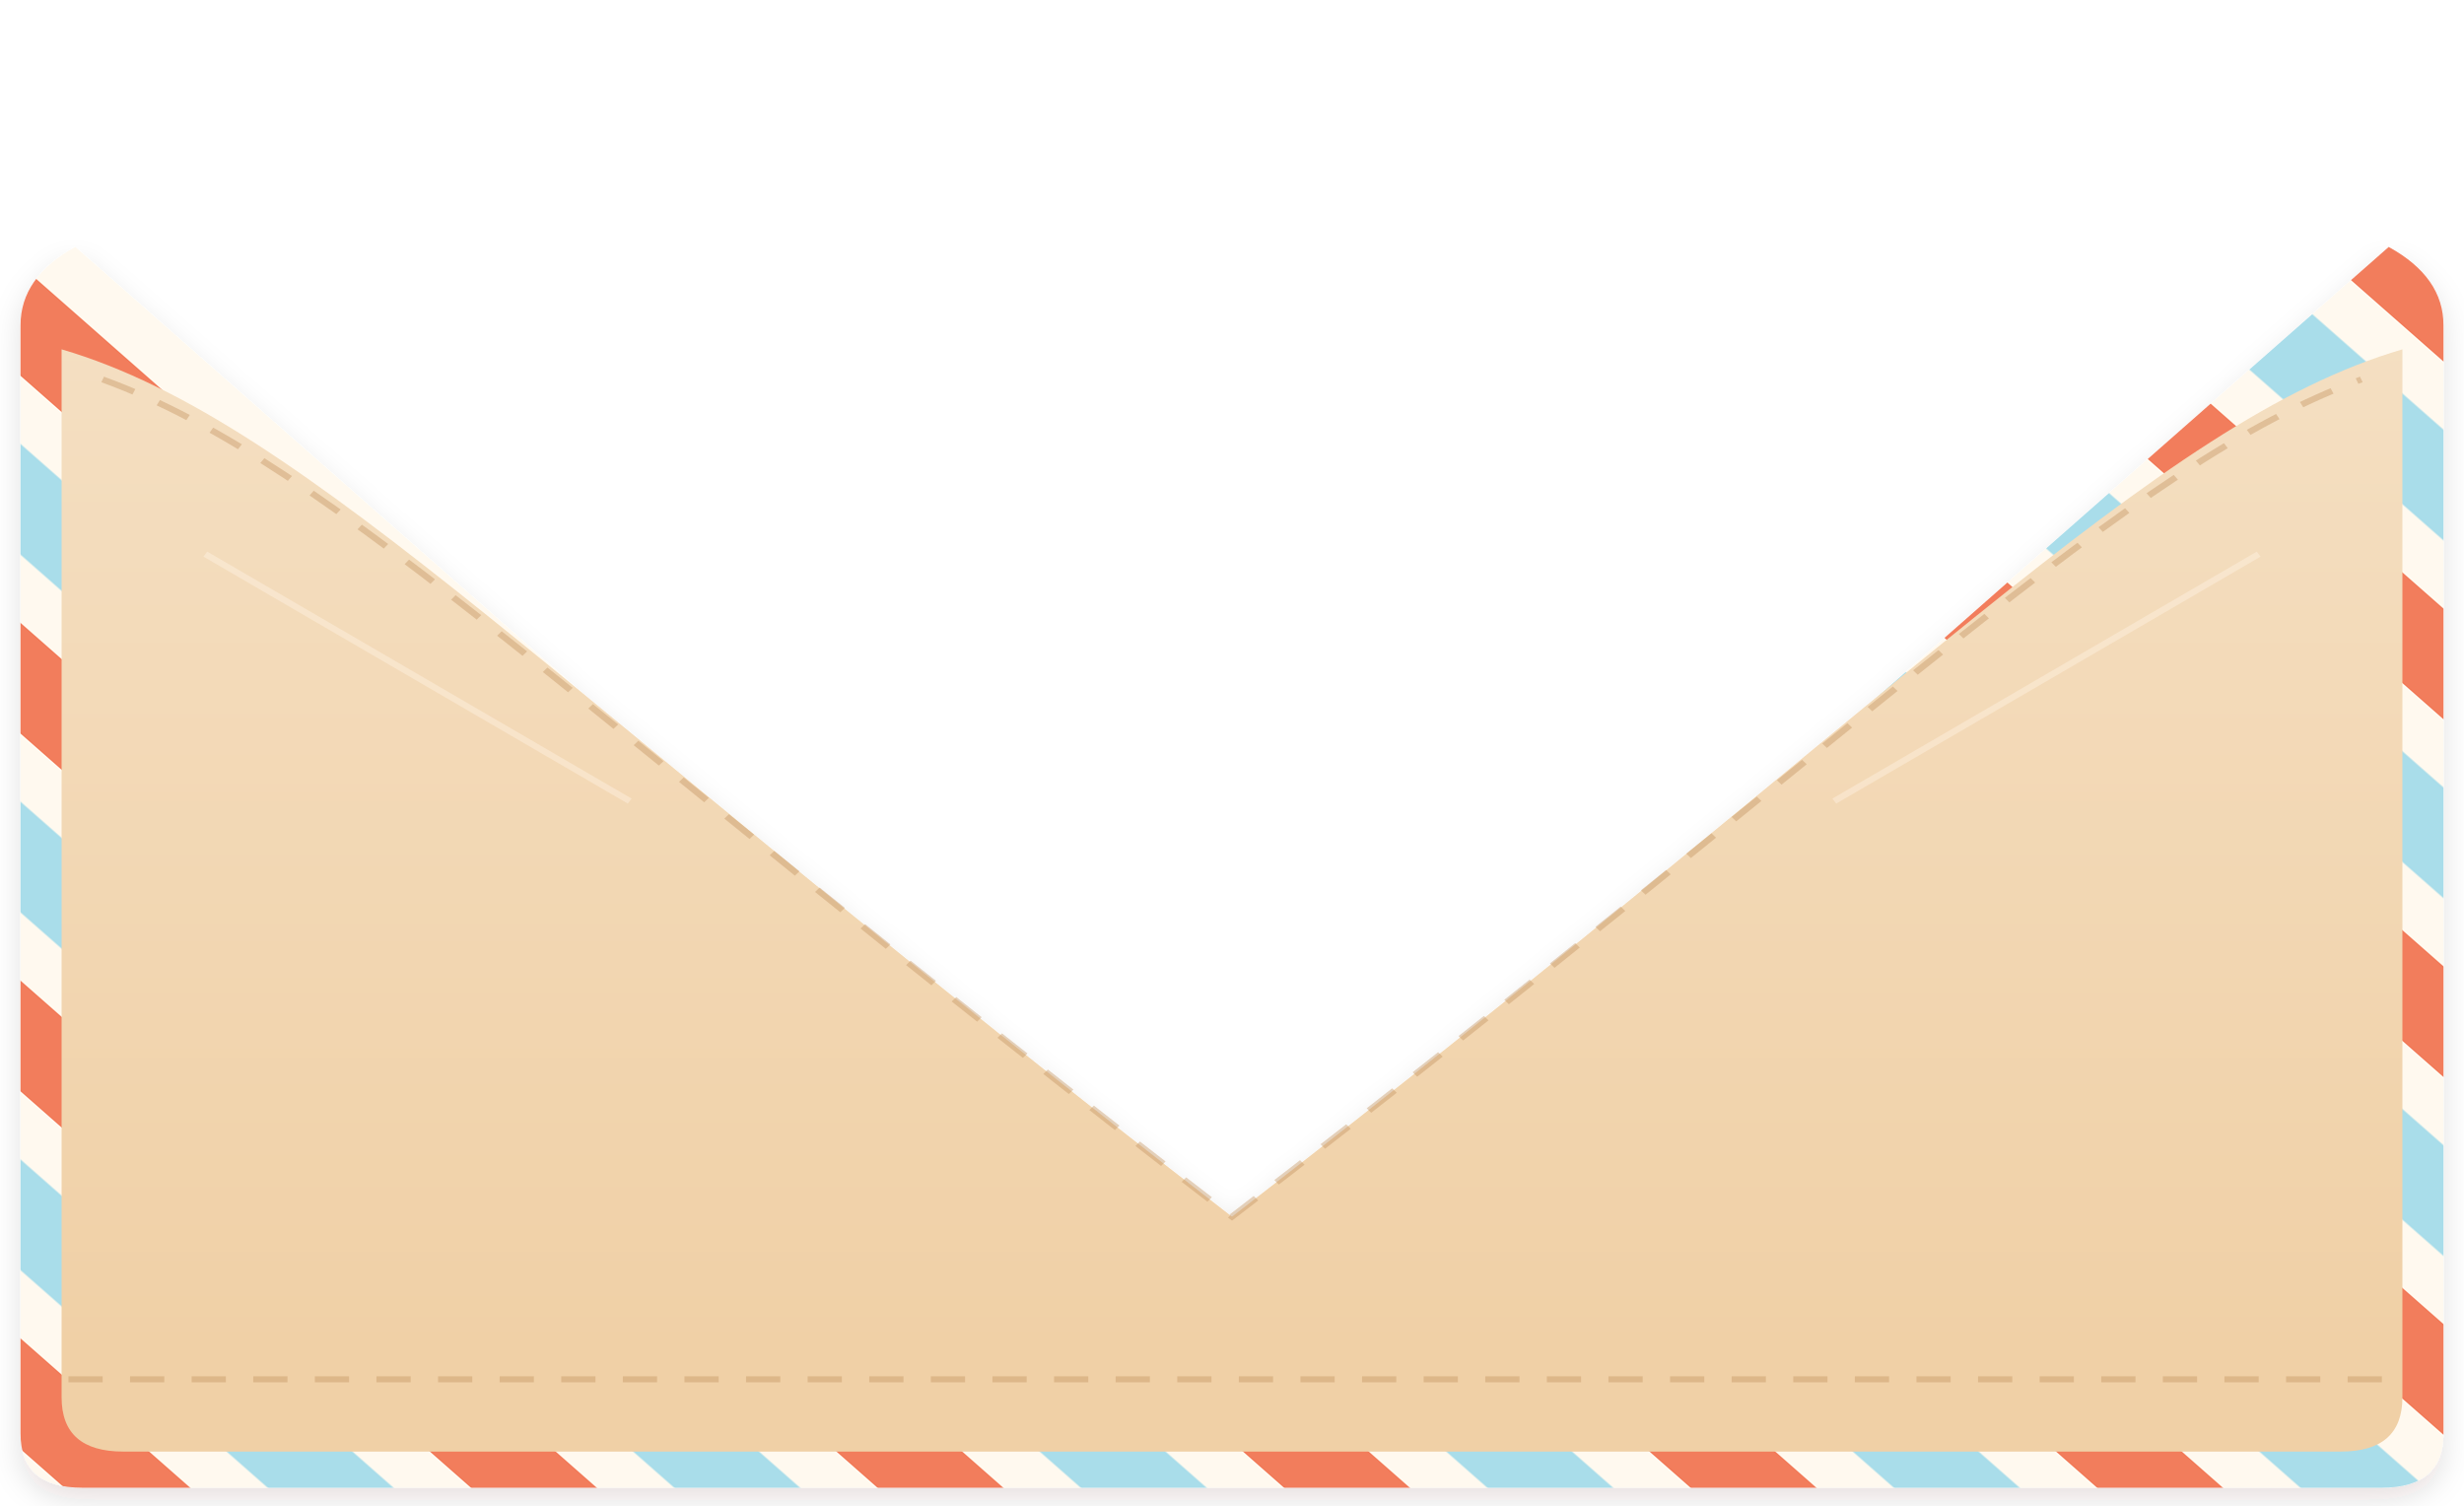
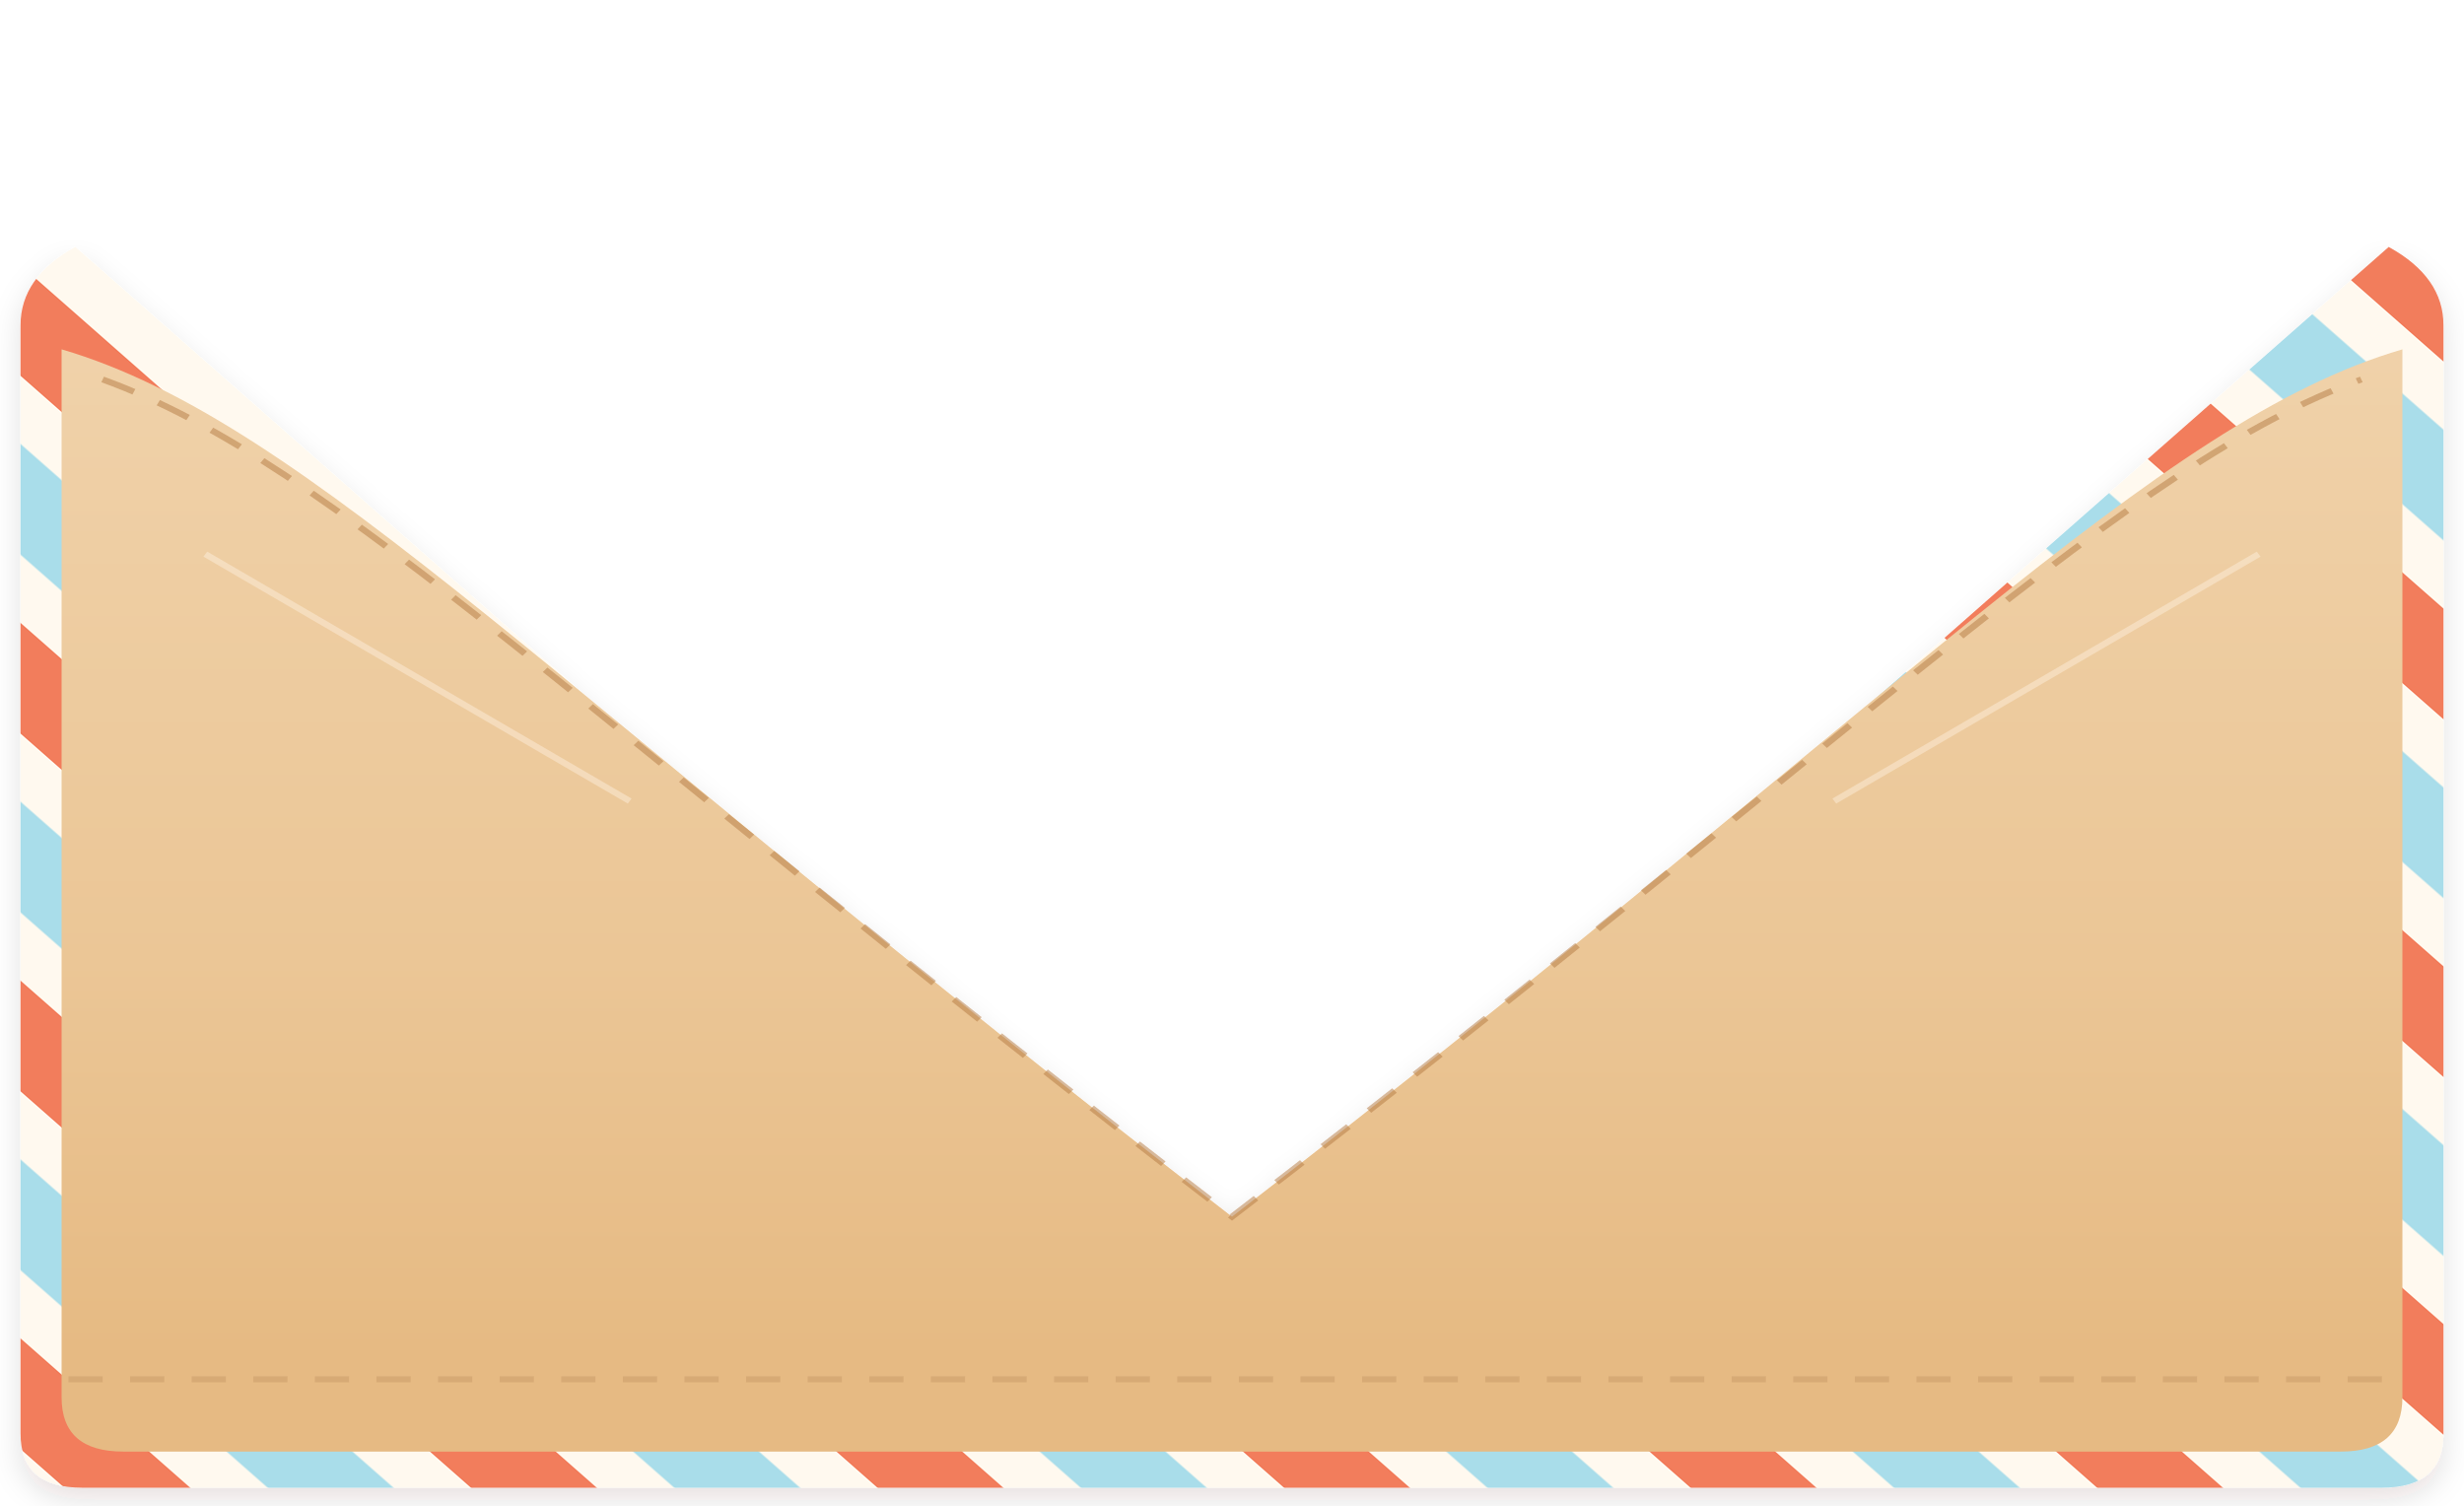
<svg xmlns="http://www.w3.org/2000/svg" width="360" height="220" viewBox="0 0 360 220" fill="none">
  <defs>
    <pattern id="airmail" width="42" height="42" patternUnits="userSpaceOnUse" patternTransform="rotate(-45)">
      <rect width="42" height="42" fill="#FFF9EF" />
      <rect width="13" height="42" fill="#F27D5C" />
      <rect x="21" width="13" height="42" fill="#A9DDEA" />
    </pattern>
    <linearGradient id="kraftBacking" x1="180" y1="54" x2="180" y2="224" gradientUnits="userSpaceOnUse">
-       <stop stop-color="#F4DFC2" />
-       <stop offset="0.62" stop-color="#F2D6B1" />
-       <stop offset="1" stop-color="#F0D0A6" />
+       <stop stop-color="#F0D2AA" />
+       <stop offset="0.62" stop-color="#EBC696" />
+       <stop offset="1" stop-color="#E6BA83" />
    </linearGradient>
    <filter id="paperShadow" x="-8%" y="-8%" width="116%" height="122%">
      <feDropShadow dx="0" dy="2" stdDeviation="2.2" flood-color="#3F281A" flood-opacity="0.12" />
    </filter>
  </defs>
  <g transform="scale(1 0.88)" filter="url(#paperShadow)">
    <path d="M3 54Q3 46 11 41L180 210L349 41Q357 46 357 54V238Q357 247 348 247H12Q3 247 3 238V54Z" fill="url(#airmail)" />
    <path d="M9 58C45 70 82 116 180 202C278 116 315 70 351 58V232Q351 241 342 241H18Q9 241 9 232V58Z" fill="url(#kraftBacking)" />
-     <path d="M15 63C49 77 86 120 180 202C274 120 311 77 345 63" stroke="#C39562" stroke-opacity="0.42" stroke-width="1" stroke-dasharray="5 4" />
+     <path d="M15 63C49 77 86 120 180 202C274 120 311 77 345 63" stroke="#B77E45" stroke-opacity="0.52" stroke-width="1" stroke-dasharray="5 4" />
    <path d="M10 229H350" stroke="#C39562" stroke-opacity="0.42" stroke-width="1" stroke-dasharray="5 4" />
    <path d="M30 92L92 133" stroke="#FFF4E4" stroke-opacity="0.42" stroke-width="1" />
    <path d="M330 92L268 133" stroke="#FFF4E4" stroke-opacity="0.42" stroke-width="1" />
  </g>
</svg>
